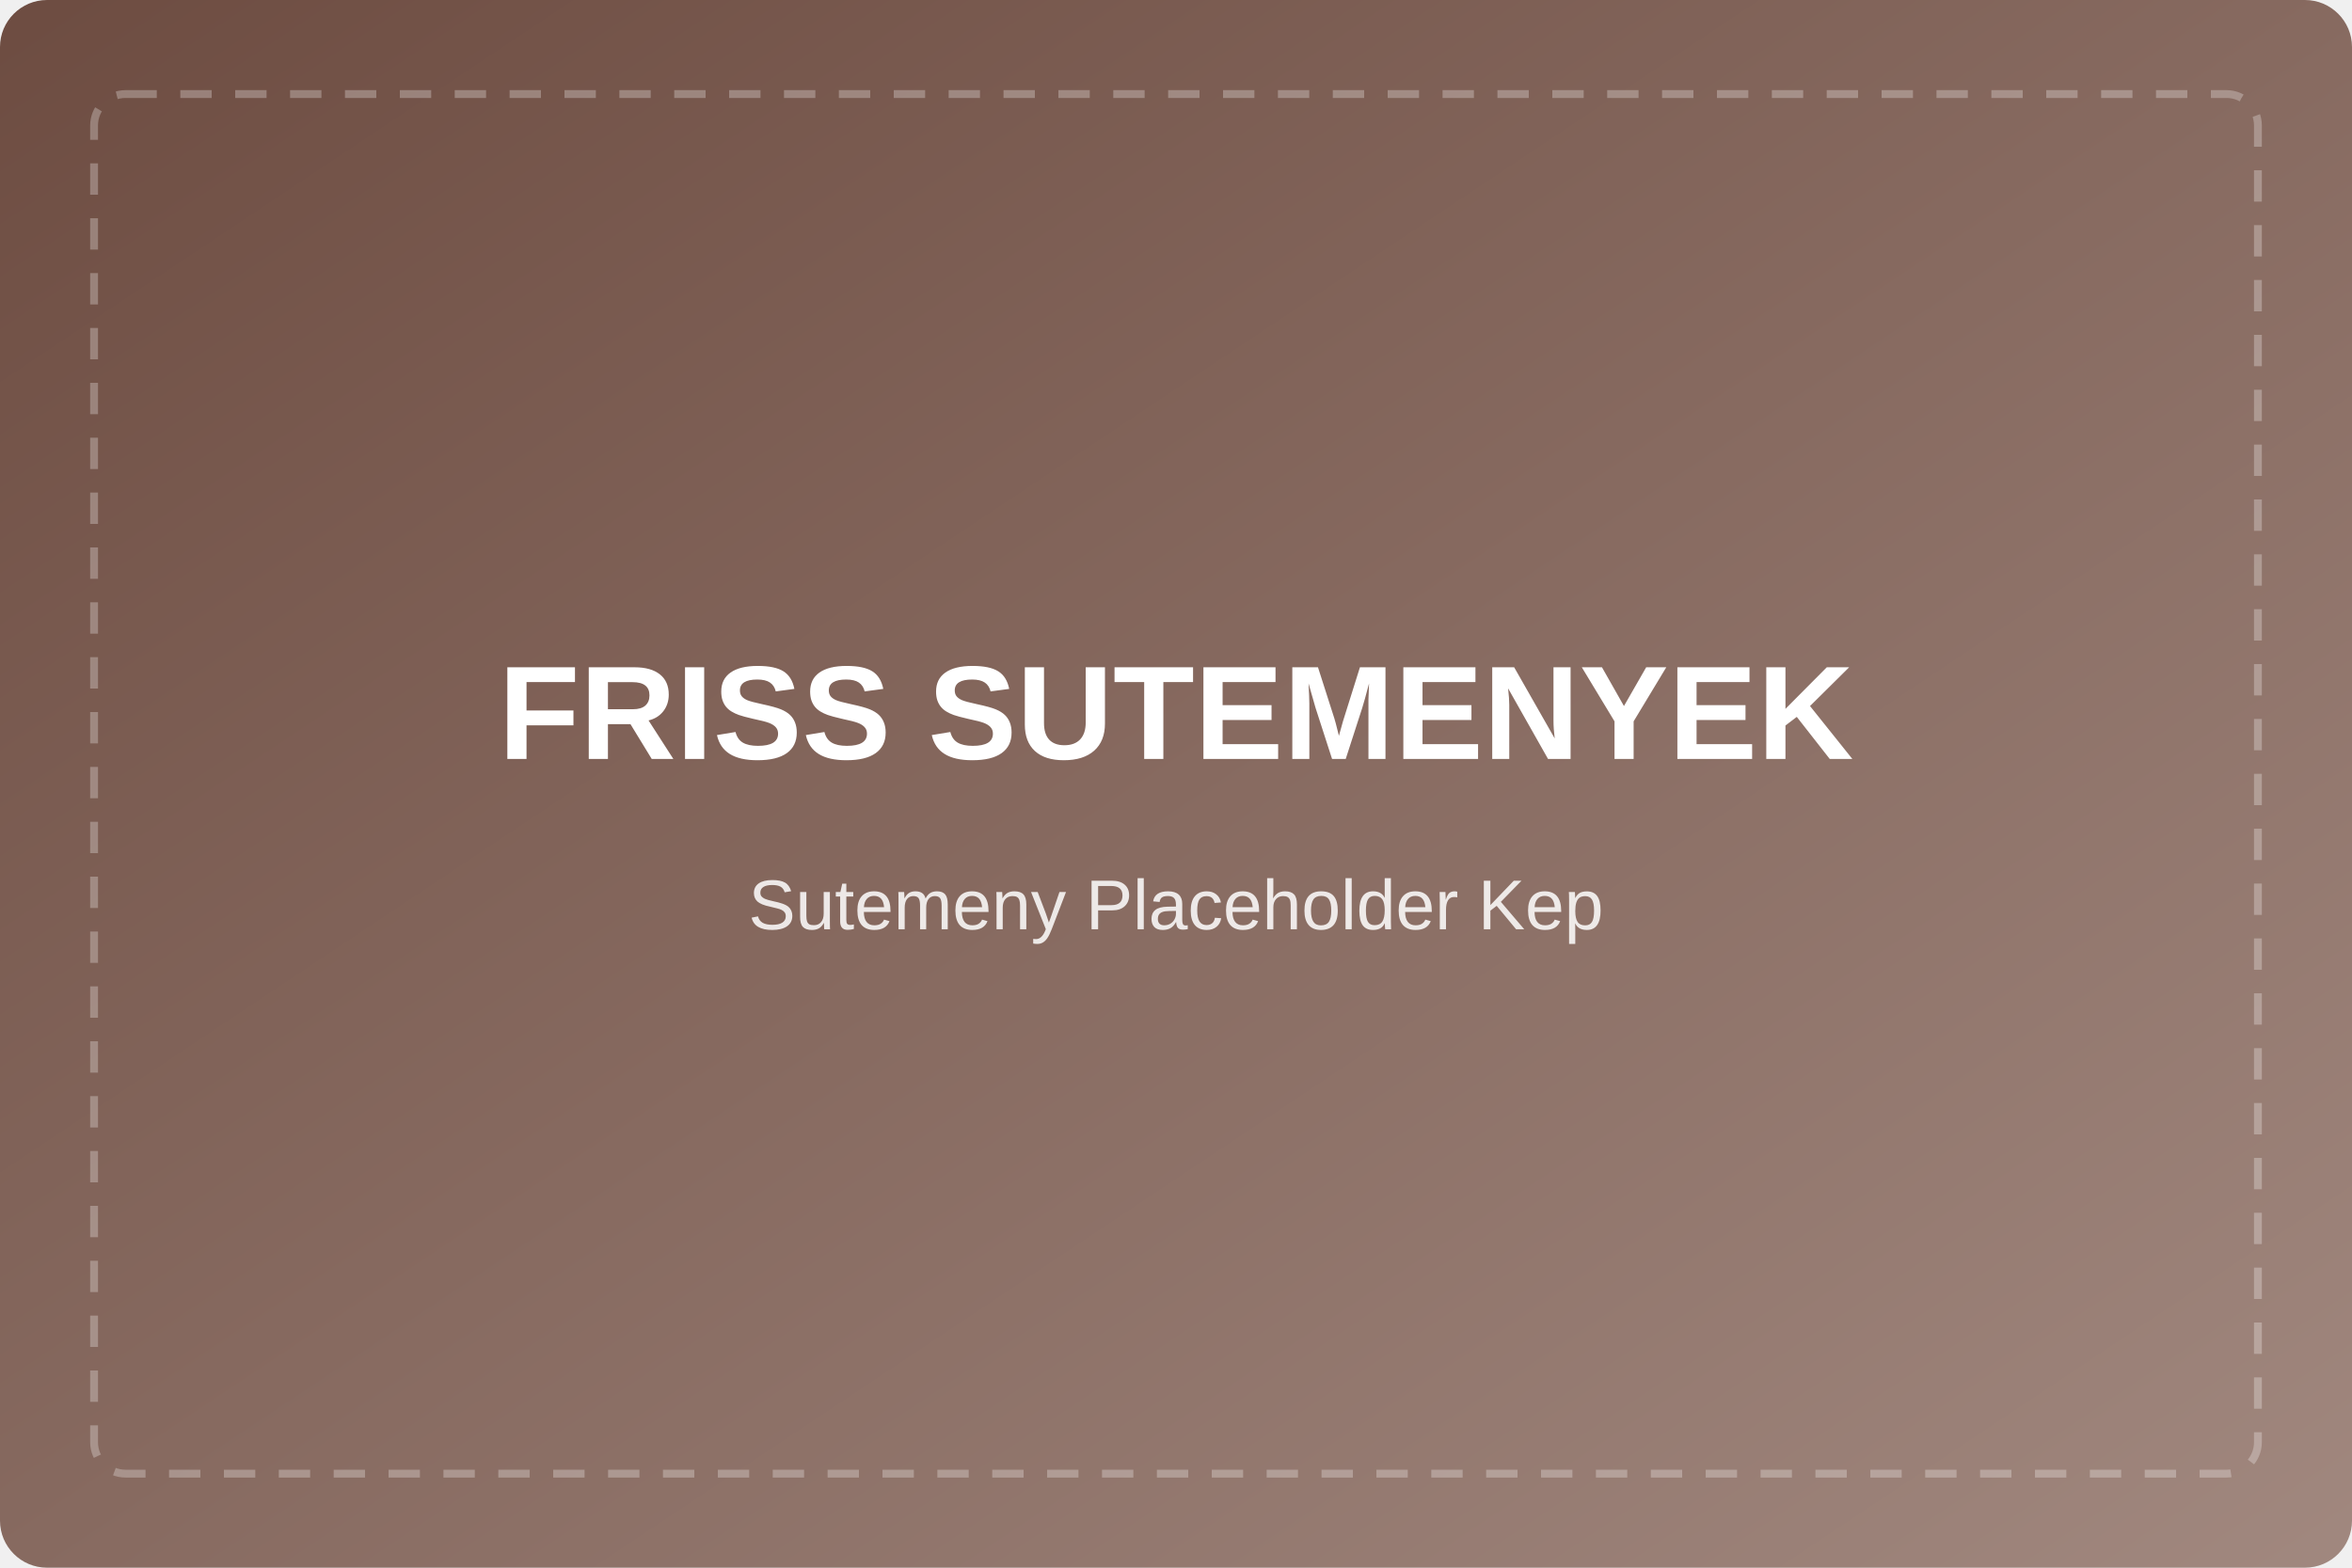
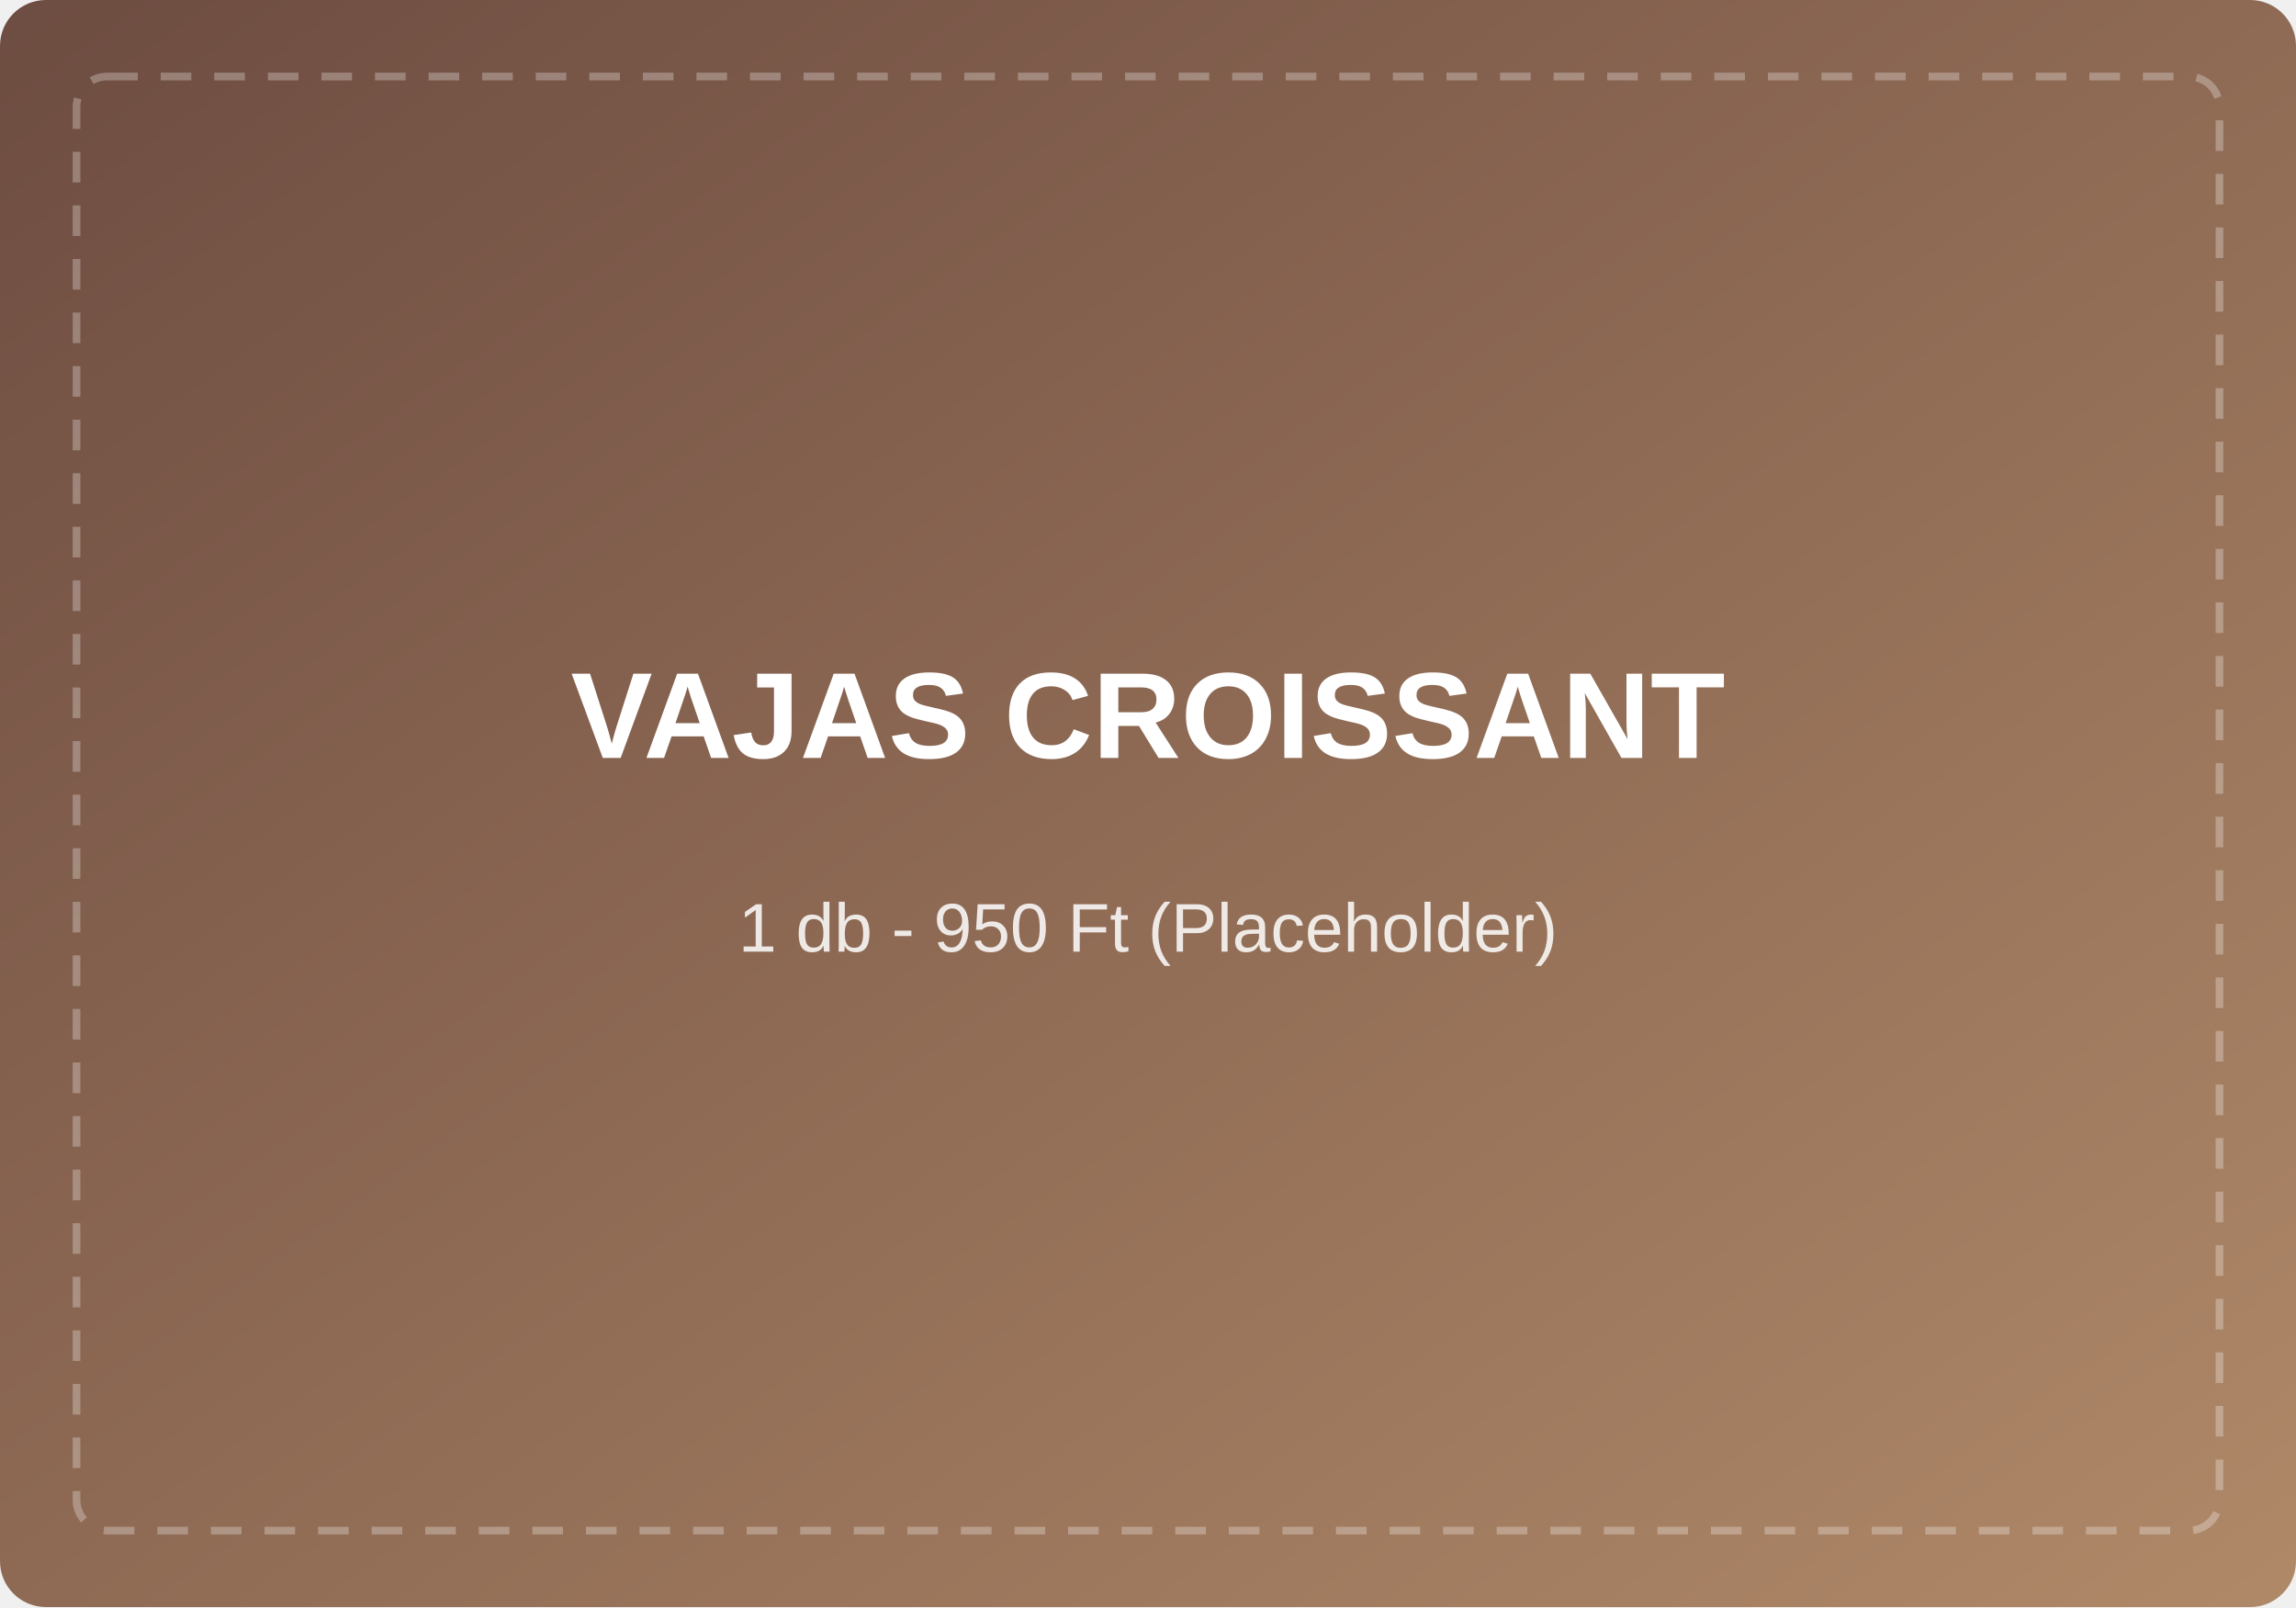
- <svg xmlns="http://www.w3.org/2000/svg" width="600" height="400" viewBox="0 0 600 400">
+ <svg xmlns="http://www.w3.org/2000/svg" width="600" height="420" viewBox="0 0 600 420">
  <defs>
    <linearGradient id="g" x1="0%" y1="0%" x2="100%" y2="100%">
      <stop offset="0%" stop-color="#6d4c41" />
-       <stop offset="100%" stop-color="#a1887f" />
+       <stop offset="100%" stop-color="#b08968" />
    </linearGradient>
  </defs>
  <rect width="100%" height="100%" fill="url(#g)" rx="12" />
-   <rect x="24" y="24" width="552" height="352" fill="none" stroke="rgba(255,255,255,0.28)" stroke-width="2" stroke-dasharray="8,6" rx="8" />
-   <text x="50%" y="46%" dominant-baseline="middle" text-anchor="middle" fill="#ffffff" font-family="Arial, Helvetica, sans-serif" font-size="34" font-weight="bold">FRISS SUTEMENYEK</text>
-   <text x="50%" y="58%" dominant-baseline="middle" text-anchor="middle" fill="rgba(255,255,255,0.85)" font-family="Arial, Helvetica, sans-serif" font-size="18">Sutemeny Placeholder Kep</text>
+   <rect x="20" y="20" width="560" height="380" fill="none" stroke="rgba(255,255,255,0.28)" stroke-width="2" stroke-dasharray="8,6" rx="8" />
+   <text x="50%" y="45%" dominant-baseline="middle" text-anchor="middle" fill="#ffffff" font-family="Arial, Helvetica, sans-serif" font-size="32" font-weight="bold">VAJAS CROISSANT</text>
+   <text x="50%" y="58%" dominant-baseline="middle" text-anchor="middle" fill="rgba(255,255,255,0.85)" font-family="Arial, Helvetica, sans-serif" font-size="18">1 db - 950 Ft (Placeholder)</text>
</svg>
